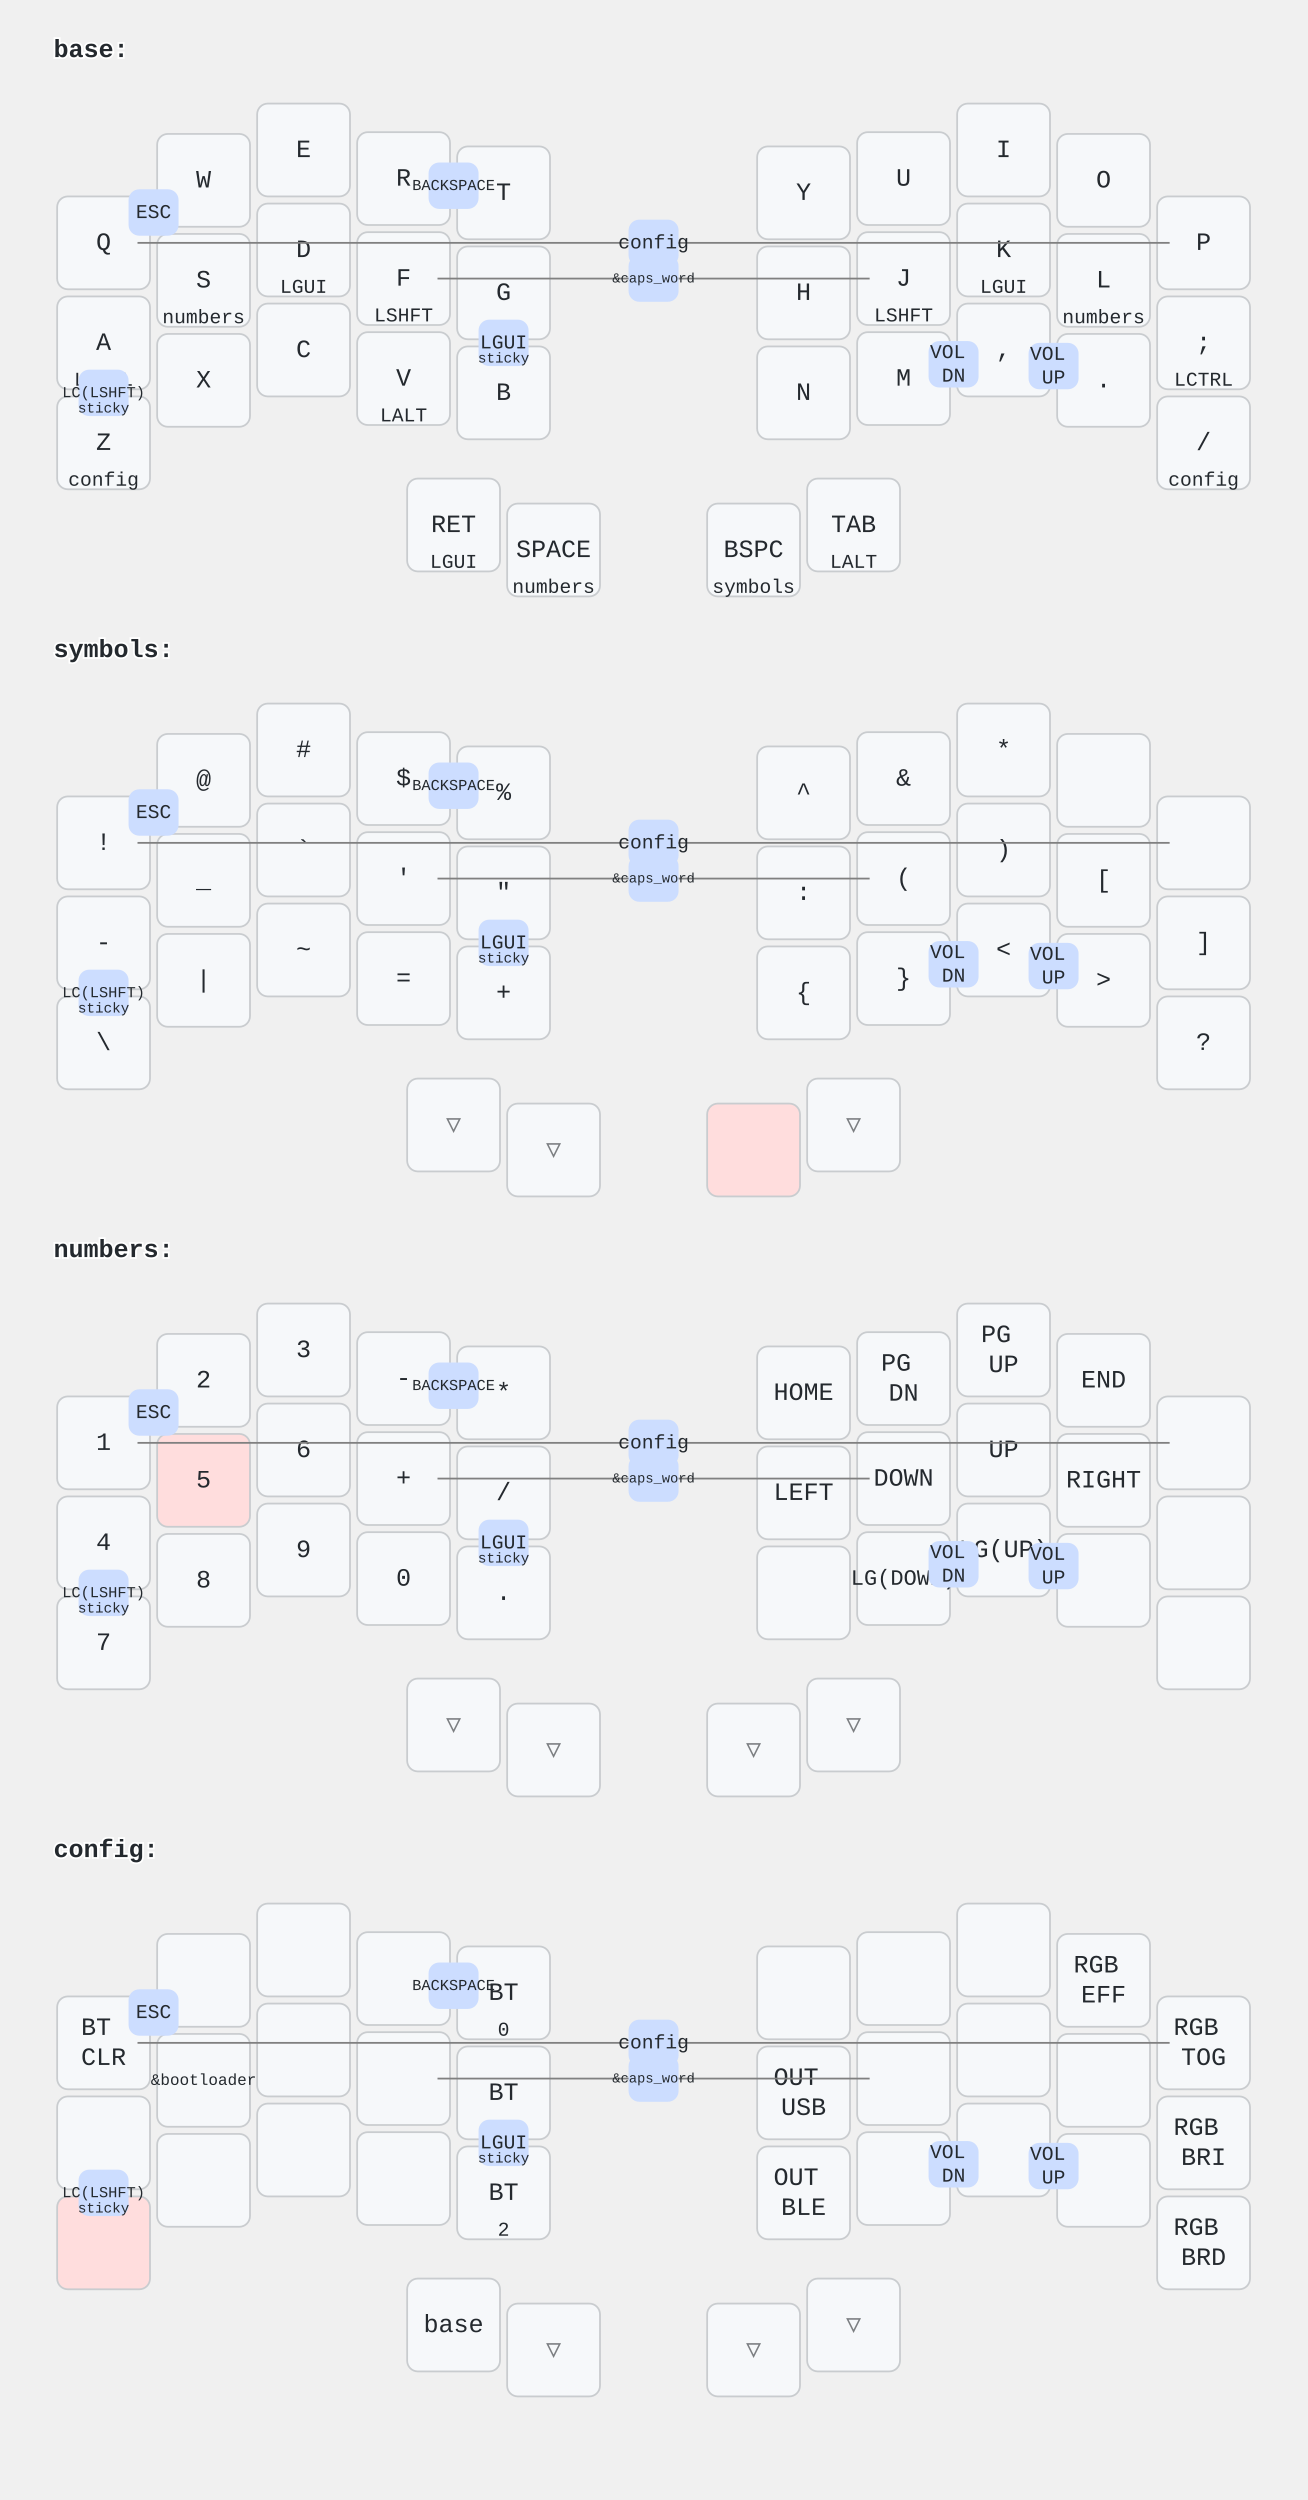
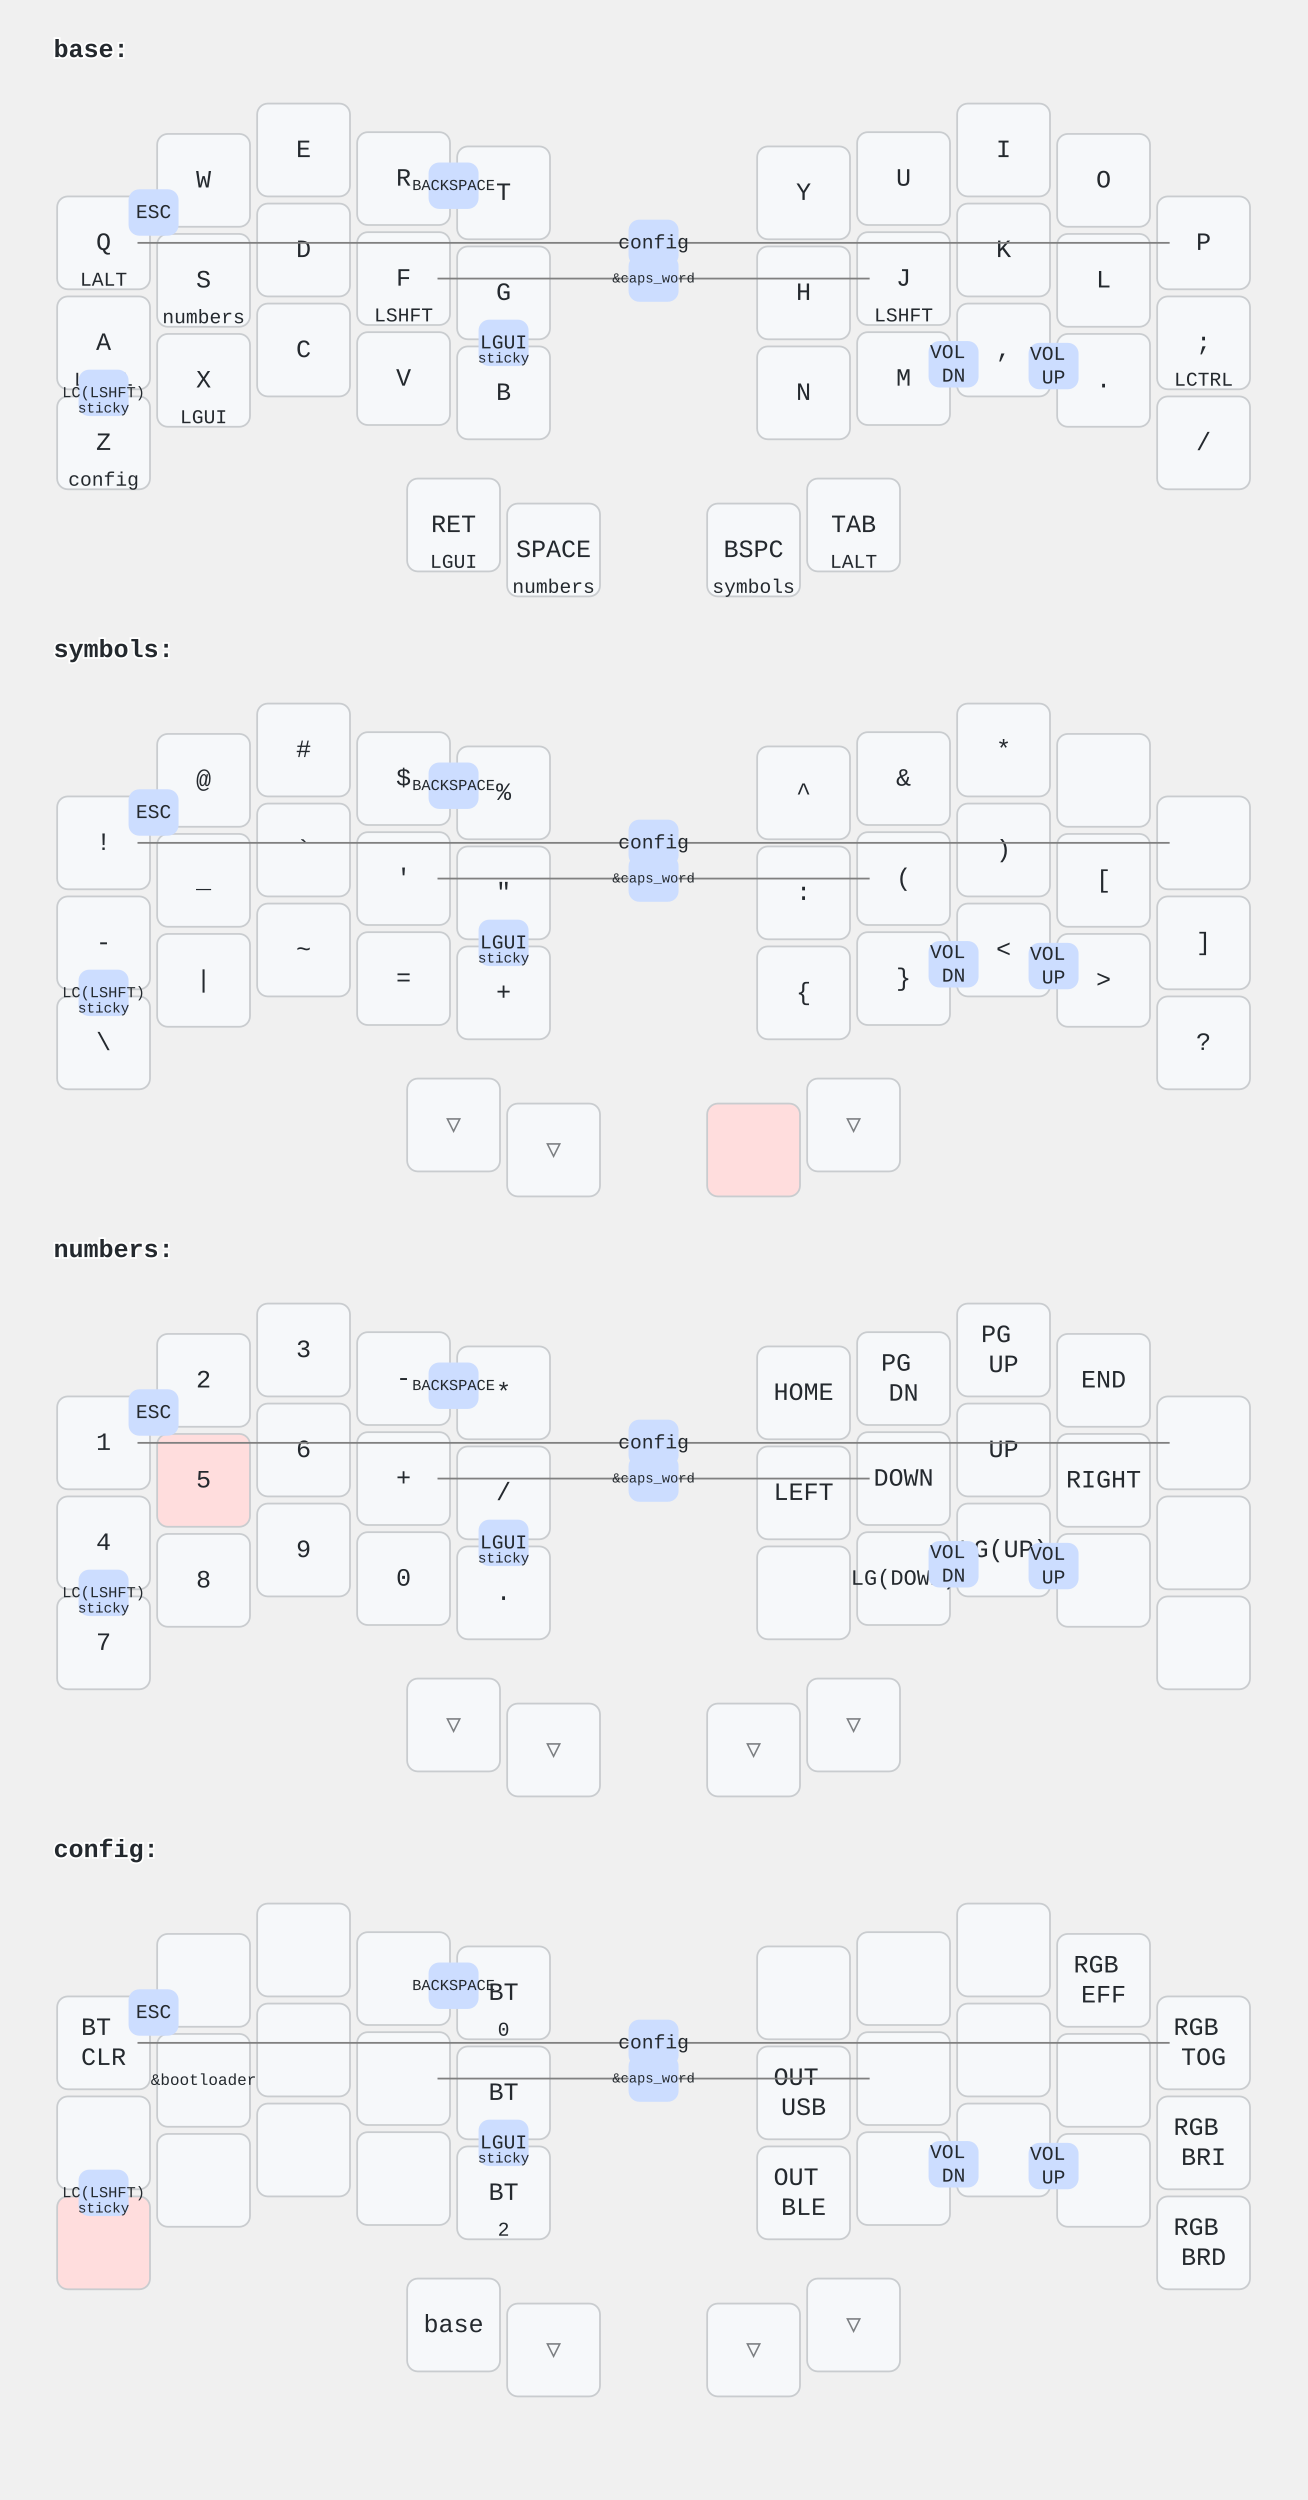
<svg xmlns="http://www.w3.org/2000/svg" width="732" height="1400" viewBox="0 0 732 1400" class="keymap">
  <style>/* inherit to force styles through use tags */
svg path {
    fill: inherit;
}

/* font and background color specifications */
svg.keymap {
    font-family: SFMono-Regular,Consolas,Liberation Mono,Menlo,monospace;
    font-size: 14px;
    font-kerning: normal;
    text-rendering: optimizeLegibility;
    fill: #24292e;
}

/* default key styling */
rect.key {
    fill: #f6f8fa;
    stroke: #c9cccf;
    stroke-width: 1;
}

/* default key side styling, only used is draw_key_sides is set */
rect.side {
    filter: brightness(90%);
}

/* color accent for combo boxes */
rect.combo, rect.combo-separate {
    fill: #cdf;
}

/* color accent for held keys */
rect.held, rect.combo.held {
    fill: #fdd;
}

/* color accent for ghost (optional) keys */
rect.ghost, rect.combo.ghost {
    stroke-dasharray: 4, 4;
    stroke-width: 2;
}

text {
    text-anchor: middle;
    dominant-baseline: middle;
}

/* styling for layer labels */
text.label {
    font-weight: bold;
    text-anchor: start;
    stroke: white;
    stroke-width: 2;
    paint-order: stroke;
}

/* styling for combo tap, and key hold/shifted label text */
text.combo, text.hold, text.shifted {
    font-size: 11px;
}

text.hold {
    text-anchor: middle;
    dominant-baseline: auto;
}

text.shifted {
    text-anchor: middle;
    dominant-baseline: hanging;
}

/* styling for hold/shifted label text in combo box */
text.combo.hold, text.combo.shifted {
    font-size: 8px;
}

/* lighter symbol for transparent keys */
text.trans {
    fill: #7b7e81;
}

/* styling for combo dendrons */
path.combo {
    stroke-width: 1;
    stroke: gray;
    fill: none;
}

/* Start Tabler Icons Cleanup */
/* cannot use height/width with glyphs */
.icon-tabler &gt; path {
    fill: inherit;
    stroke: inherit;
    stroke-width: 2;
}
/* hide tabler's default box */
.icon-tabler &gt; path[stroke="none"][fill="none"] {
    visibility: hidden;
}
/* End Tabler Icons Cleanup */
</style>
  <g transform="translate(30, 0)" class="layer-base">
    <text x="0" y="28" class="label">base:</text>
    <g transform="translate(0, 56)">
      <g transform="translate(28, 80)" class="key keypos-0">
        <rect rx="6" ry="6" x="-26" y="-26" width="52" height="52" class="key" />
        <text x="0" y="0" class="key tap">Q</text>
+         <text x="0" y="24" class="key hold">LALT</text>
      </g>
      <g transform="translate(84, 45)" class="key keypos-1">
        <rect rx="6" ry="6" x="-26" y="-26" width="52" height="52" class="key" />
        <text x="0" y="0" class="key tap">W</text>
      </g>
      <g transform="translate(140, 28)" class="key keypos-2">
        <rect rx="6" ry="6" x="-26" y="-26" width="52" height="52" class="key" />
        <text x="0" y="0" class="key tap">E</text>
      </g>
      <g transform="translate(196, 44)" class="key keypos-3">
        <rect rx="6" ry="6" x="-26" y="-26" width="52" height="52" class="key" />
        <text x="0" y="0" class="key tap">R</text>
      </g>
      <g transform="translate(252, 52)" class="key keypos-4">
        <rect rx="6" ry="6" x="-26" y="-26" width="52" height="52" class="key" />
        <text x="0" y="0" class="key tap">T</text>
      </g>
      <g transform="translate(420, 52)" class="key keypos-5">
        <rect rx="6" ry="6" x="-26" y="-26" width="52" height="52" class="key" />
        <text x="0" y="0" class="key tap">Y</text>
      </g>
      <g transform="translate(476, 44)" class="key keypos-6">
        <rect rx="6" ry="6" x="-26" y="-26" width="52" height="52" class="key" />
        <text x="0" y="0" class="key tap">U</text>
      </g>
      <g transform="translate(532, 28)" class="key keypos-7">
        <rect rx="6" ry="6" x="-26" y="-26" width="52" height="52" class="key" />
        <text x="0" y="0" class="key tap">I</text>
      </g>
      <g transform="translate(588, 45)" class="key keypos-8">
        <rect rx="6" ry="6" x="-26" y="-26" width="52" height="52" class="key" />
        <text x="0" y="0" class="key tap">O</text>
      </g>
      <g transform="translate(644, 80)" class="key keypos-9">
        <rect rx="6" ry="6" x="-26" y="-26" width="52" height="52" class="key" />
        <text x="0" y="0" class="key tap">P</text>
      </g>
      <g transform="translate(28, 136)" class="key keypos-10">
        <rect rx="6" ry="6" x="-26" y="-26" width="52" height="52" class="key" />
        <text x="0" y="0" class="key tap">A</text>
        <text x="0" y="24" class="key hold">LCTRL</text>
      </g>
      <g transform="translate(84, 101)" class="key keypos-11">
        <rect rx="6" ry="6" x="-26" y="-26" width="52" height="52" class="key" />
        <text x="0" y="0" class="key tap">S</text>
        <text x="0" y="24" class="key hold">numbers</text>
      </g>
      <g transform="translate(140, 84)" class="key keypos-12">
        <rect rx="6" ry="6" x="-26" y="-26" width="52" height="52" class="key" />
        <text x="0" y="0" class="key tap">D</text>
-         <text x="0" y="24" class="key hold">LGUI</text>
      </g>
      <g transform="translate(196, 100)" class="key keypos-13">
        <rect rx="6" ry="6" x="-26" y="-26" width="52" height="52" class="key" />
        <text x="0" y="0" class="key tap">F</text>
        <text x="0" y="24" class="key hold">LSHFT</text>
      </g>
      <g transform="translate(252, 108)" class="key keypos-14">
        <rect rx="6" ry="6" x="-26" y="-26" width="52" height="52" class="key" />
        <text x="0" y="0" class="key tap">G</text>
      </g>
      <g transform="translate(420, 108)" class="key keypos-15">
        <rect rx="6" ry="6" x="-26" y="-26" width="52" height="52" class="key" />
        <text x="0" y="0" class="key tap">H</text>
      </g>
      <g transform="translate(476, 100)" class="key keypos-16">
        <rect rx="6" ry="6" x="-26" y="-26" width="52" height="52" class="key" />
        <text x="0" y="0" class="key tap">J</text>
        <text x="0" y="24" class="key hold">LSHFT</text>
      </g>
      <g transform="translate(532, 84)" class="key keypos-17">
        <rect rx="6" ry="6" x="-26" y="-26" width="52" height="52" class="key" />
        <text x="0" y="0" class="key tap">K</text>
-         <text x="0" y="24" class="key hold">LGUI</text>
      </g>
      <g transform="translate(588, 101)" class="key keypos-18">
        <rect rx="6" ry="6" x="-26" y="-26" width="52" height="52" class="key" />
        <text x="0" y="0" class="key tap">L</text>
-         <text x="0" y="24" class="key hold">numbers</text>
      </g>
      <g transform="translate(644, 136)" class="key keypos-19">
        <rect rx="6" ry="6" x="-26" y="-26" width="52" height="52" class="key" />
        <text x="0" y="0" class="key tap">;</text>
        <text x="0" y="24" class="key hold">LCTRL</text>
      </g>
      <g transform="translate(28, 192)" class="key keypos-20">
        <rect rx="6" ry="6" x="-26" y="-26" width="52" height="52" class="key" />
        <text x="0" y="0" class="key tap">Z</text>
        <text x="0" y="24" class="key hold">config</text>
      </g>
      <g transform="translate(84, 157)" class="key keypos-21">
        <rect rx="6" ry="6" x="-26" y="-26" width="52" height="52" class="key" />
        <text x="0" y="0" class="key tap">X</text>
+         <text x="0" y="24" class="key hold">LGUI</text>
      </g>
      <g transform="translate(140, 140)" class="key keypos-22">
        <rect rx="6" ry="6" x="-26" y="-26" width="52" height="52" class="key" />
        <text x="0" y="0" class="key tap">C</text>
      </g>
      <g transform="translate(196, 156)" class="key keypos-23">
        <rect rx="6" ry="6" x="-26" y="-26" width="52" height="52" class="key" />
        <text x="0" y="0" class="key tap">V</text>
-         <text x="0" y="24" class="key hold">LALT</text>
      </g>
      <g transform="translate(252, 164)" class="key keypos-24">
        <rect rx="6" ry="6" x="-26" y="-26" width="52" height="52" class="key" />
        <text x="0" y="0" class="key tap">B</text>
      </g>
      <g transform="translate(420, 164)" class="key keypos-25">
        <rect rx="6" ry="6" x="-26" y="-26" width="52" height="52" class="key" />
        <text x="0" y="0" class="key tap">N</text>
      </g>
      <g transform="translate(476, 156)" class="key keypos-26">
        <rect rx="6" ry="6" x="-26" y="-26" width="52" height="52" class="key" />
        <text x="0" y="0" class="key tap">M</text>
      </g>
      <g transform="translate(532, 140)" class="key keypos-27">
        <rect rx="6" ry="6" x="-26" y="-26" width="52" height="52" class="key" />
        <text x="0" y="0" class="key tap">,</text>
      </g>
      <g transform="translate(588, 157)" class="key keypos-28">
        <rect rx="6" ry="6" x="-26" y="-26" width="52" height="52" class="key" />
        <text x="0" y="0" class="key tap">.</text>
      </g>
      <g transform="translate(644, 192)" class="key keypos-29">
        <rect rx="6" ry="6" x="-26" y="-26" width="52" height="52" class="key" />
        <text x="0" y="0" class="key tap">/</text>
-         <text x="0" y="24" class="key hold">config</text>
      </g>
      <g transform="translate(224, 238)" class="key keypos-30">
        <rect rx="6" ry="6" x="-26" y="-26" width="52" height="52" class="key" />
        <text x="0" y="0" class="key tap">RET</text>
        <text x="0" y="24" class="key hold">LGUI</text>
      </g>
      <g transform="translate(280, 252)" class="key keypos-31">
        <rect rx="6" ry="6" x="-26" y="-26" width="52" height="52" class="key" />
        <text x="0" y="0" class="key tap">SPACE</text>
        <text x="0" y="24" class="key hold">numbers</text>
      </g>
      <g transform="translate(392, 252)" class="key keypos-32">
        <rect rx="6" ry="6" x="-26" y="-26" width="52" height="52" class="key" />
        <text x="0" y="0" class="key tap">BSPC</text>
        <text x="0" y="24" class="key hold">symbols</text>
      </g>
      <g transform="translate(448, 238)" class="key keypos-33">
        <rect rx="6" ry="6" x="-26" y="-26" width="52" height="52" class="key" />
        <text x="0" y="0" class="key tap">TAB</text>
        <text x="0" y="24" class="key hold">LALT</text>
      </g>
      <g class="combo combopos-0">
        <rect rx="6" ry="6" x="42" y="50" width="28" height="26" class="combo" />
        <text x="56" y="63" class="combo tap">ESC</text>
      </g>
      <g class="combo combopos-1">
        <rect rx="6" ry="6" x="238" y="123" width="28" height="26" class="combo" />
        <text x="252" y="136" class="combo tap">LGUI</text>
        <text x="252" y="147" class="combo hold">sticky</text>
      </g>
      <g class="combo combopos-2">
        <rect rx="6" ry="6" x="210" y="35" width="28" height="26" class="combo" />
        <text x="224" y="48" class="combo tap">
          <tspan style="font-size: 78%">BACKSPACE</tspan>
        </text>
      </g>
      <g class="combo combopos-3">
        <rect rx="6" ry="6" x="490" y="135" width="28" height="26" class="combo" />
        <text x="504" y="148" class="combo tap">
          <tspan x="504" dy="-0.6em">VOL</tspan>
          <tspan x="504" dy="1.2em">DN</tspan>
        </text>
      </g>
      <g class="combo combopos-4">
        <rect rx="6" ry="6" x="546" y="136" width="28" height="26" class="combo" />
        <text x="560" y="149" class="combo tap">
          <tspan x="560" dy="-0.6em">VOL</tspan>
          <tspan x="560" dy="1.2em">UP</tspan>
        </text>
      </g>
      <g class="combo combopos-5">
        <path d="M336,100 l-121,0" class="combo" />
        <path d="M336,100 l121,0" class="combo" />
        <rect rx="6" ry="6" x="322" y="87" width="28" height="26" class="combo" />
        <text x="336" y="100" class="combo tap">
          <tspan style="font-size: 70%">&amp;caps_word</tspan>
        </text>
      </g>
      <g class="combo combopos-6">
        <rect rx="6" ry="6" x="14" y="151" width="28" height="26" class="combo" />
        <text x="28" y="164" class="combo tap">
          <tspan style="font-size: 78%">LC(LSHFT)</tspan>
        </text>
        <text x="28" y="175" class="combo hold">sticky</text>
      </g>
      <g class="combo combopos-7">
        <path d="M336,80 l-289,0" class="combo" />
        <path d="M336,80 l289,0" class="combo" />
        <rect rx="6" ry="6" x="322" y="67" width="28" height="26" class="combo" />
        <text x="336" y="80" class="combo tap">config</text>
      </g>
    </g>
  </g>
  <g transform="translate(30, 336)" class="layer-symbols">
    <text x="0" y="28" class="label">symbols:</text>
    <g transform="translate(0, 56)">
      <g transform="translate(28, 80)" class="key keypos-0">
        <rect rx="6" ry="6" x="-26" y="-26" width="52" height="52" class="key" />
        <text x="0" y="0" class="key tap">!</text>
      </g>
      <g transform="translate(84, 45)" class="key keypos-1">
        <rect rx="6" ry="6" x="-26" y="-26" width="52" height="52" class="key" />
        <text x="0" y="0" class="key tap">@</text>
      </g>
      <g transform="translate(140, 28)" class="key keypos-2">
        <rect rx="6" ry="6" x="-26" y="-26" width="52" height="52" class="key" />
        <text x="0" y="0" class="key tap">#</text>
      </g>
      <g transform="translate(196, 44)" class="key keypos-3">
        <rect rx="6" ry="6" x="-26" y="-26" width="52" height="52" class="key" />
        <text x="0" y="0" class="key tap">$</text>
      </g>
      <g transform="translate(252, 52)" class="key keypos-4">
        <rect rx="6" ry="6" x="-26" y="-26" width="52" height="52" class="key" />
        <text x="0" y="0" class="key tap">%</text>
      </g>
      <g transform="translate(420, 52)" class="key keypos-5">
        <rect rx="6" ry="6" x="-26" y="-26" width="52" height="52" class="key" />
        <text x="0" y="0" class="key tap">^</text>
      </g>
      <g transform="translate(476, 44)" class="key keypos-6">
        <rect rx="6" ry="6" x="-26" y="-26" width="52" height="52" class="key" />
        <text x="0" y="0" class="key tap">&amp;</text>
      </g>
      <g transform="translate(532, 28)" class="key keypos-7">
        <rect rx="6" ry="6" x="-26" y="-26" width="52" height="52" class="key" />
        <text x="0" y="0" class="key tap">*</text>
      </g>
      <g transform="translate(588, 45)" class="key keypos-8">
        <rect rx="6" ry="6" x="-26" y="-26" width="52" height="52" class="key" />
      </g>
      <g transform="translate(644, 80)" class="key keypos-9">
        <rect rx="6" ry="6" x="-26" y="-26" width="52" height="52" class="key" />
      </g>
      <g transform="translate(28, 136)" class="key keypos-10">
        <rect rx="6" ry="6" x="-26" y="-26" width="52" height="52" class="key" />
        <text x="0" y="0" class="key tap">-</text>
      </g>
      <g transform="translate(84, 101)" class="key keypos-11">
        <rect rx="6" ry="6" x="-26" y="-26" width="52" height="52" class="key" />
        <text x="0" y="0" class="key tap">_</text>
      </g>
      <g transform="translate(140, 84)" class="key keypos-12">
        <rect rx="6" ry="6" x="-26" y="-26" width="52" height="52" class="key" />
        <text x="0" y="0" class="key tap">`</text>
      </g>
      <g transform="translate(196, 100)" class="key keypos-13">
        <rect rx="6" ry="6" x="-26" y="-26" width="52" height="52" class="key" />
        <text x="0" y="0" class="key tap">'</text>
      </g>
      <g transform="translate(252, 108)" class="key keypos-14">
        <rect rx="6" ry="6" x="-26" y="-26" width="52" height="52" class="key" />
        <text x="0" y="0" class="key tap">"</text>
      </g>
      <g transform="translate(420, 108)" class="key keypos-15">
        <rect rx="6" ry="6" x="-26" y="-26" width="52" height="52" class="key" />
        <text x="0" y="0" class="key tap">:</text>
      </g>
      <g transform="translate(476, 100)" class="key keypos-16">
        <rect rx="6" ry="6" x="-26" y="-26" width="52" height="52" class="key" />
        <text x="0" y="0" class="key tap">(</text>
      </g>
      <g transform="translate(532, 84)" class="key keypos-17">
        <rect rx="6" ry="6" x="-26" y="-26" width="52" height="52" class="key" />
        <text x="0" y="0" class="key tap">)</text>
      </g>
      <g transform="translate(588, 101)" class="key keypos-18">
        <rect rx="6" ry="6" x="-26" y="-26" width="52" height="52" class="key" />
        <text x="0" y="0" class="key tap">[</text>
      </g>
      <g transform="translate(644, 136)" class="key keypos-19">
        <rect rx="6" ry="6" x="-26" y="-26" width="52" height="52" class="key" />
        <text x="0" y="0" class="key tap">]</text>
      </g>
      <g transform="translate(28, 192)" class="key keypos-20">
        <rect rx="6" ry="6" x="-26" y="-26" width="52" height="52" class="key" />
        <text x="0" y="0" class="key tap">\</text>
      </g>
      <g transform="translate(84, 157)" class="key keypos-21">
        <rect rx="6" ry="6" x="-26" y="-26" width="52" height="52" class="key" />
        <text x="0" y="0" class="key tap">|</text>
      </g>
      <g transform="translate(140, 140)" class="key keypos-22">
        <rect rx="6" ry="6" x="-26" y="-26" width="52" height="52" class="key" />
        <text x="0" y="0" class="key tap">~</text>
      </g>
      <g transform="translate(196, 156)" class="key keypos-23">
        <rect rx="6" ry="6" x="-26" y="-26" width="52" height="52" class="key" />
        <text x="0" y="0" class="key tap">=</text>
      </g>
      <g transform="translate(252, 164)" class="key keypos-24">
        <rect rx="6" ry="6" x="-26" y="-26" width="52" height="52" class="key" />
        <text x="0" y="0" class="key tap">+</text>
      </g>
      <g transform="translate(420, 164)" class="key keypos-25">
        <rect rx="6" ry="6" x="-26" y="-26" width="52" height="52" class="key" />
        <text x="0" y="0" class="key tap">{</text>
      </g>
      <g transform="translate(476, 156)" class="key keypos-26">
        <rect rx="6" ry="6" x="-26" y="-26" width="52" height="52" class="key" />
        <text x="0" y="0" class="key tap">}</text>
      </g>
      <g transform="translate(532, 140)" class="key keypos-27">
        <rect rx="6" ry="6" x="-26" y="-26" width="52" height="52" class="key" />
        <text x="0" y="0" class="key tap">&lt;</text>
      </g>
      <g transform="translate(588, 157)" class="key keypos-28">
        <rect rx="6" ry="6" x="-26" y="-26" width="52" height="52" class="key" />
        <text x="0" y="0" class="key tap">&gt;</text>
      </g>
      <g transform="translate(644, 192)" class="key keypos-29">
        <rect rx="6" ry="6" x="-26" y="-26" width="52" height="52" class="key" />
        <text x="0" y="0" class="key tap">?</text>
      </g>
      <g transform="translate(224, 238)" class="key trans keypos-30">
        <rect rx="6" ry="6" x="-26" y="-26" width="52" height="52" class="key trans" />
        <text x="0" y="0" class="key trans tap">▽</text>
      </g>
      <g transform="translate(280, 252)" class="key trans keypos-31">
        <rect rx="6" ry="6" x="-26" y="-26" width="52" height="52" class="key trans" />
        <text x="0" y="0" class="key trans tap">▽</text>
      </g>
      <g transform="translate(392, 252)" class="key held keypos-32">
        <rect rx="6" ry="6" x="-26" y="-26" width="52" height="52" class="key held" />
      </g>
      <g transform="translate(448, 238)" class="key trans keypos-33">
        <rect rx="6" ry="6" x="-26" y="-26" width="52" height="52" class="key trans" />
        <text x="0" y="0" class="key trans tap">▽</text>
      </g>
      <g class="combo combopos-0">
        <rect rx="6" ry="6" x="42" y="50" width="28" height="26" class="combo" />
        <text x="56" y="63" class="combo tap">ESC</text>
      </g>
      <g class="combo combopos-1">
        <rect rx="6" ry="6" x="238" y="123" width="28" height="26" class="combo" />
        <text x="252" y="136" class="combo tap">LGUI</text>
        <text x="252" y="147" class="combo hold">sticky</text>
      </g>
      <g class="combo combopos-2">
        <rect rx="6" ry="6" x="210" y="35" width="28" height="26" class="combo" />
        <text x="224" y="48" class="combo tap">
          <tspan style="font-size: 78%">BACKSPACE</tspan>
        </text>
      </g>
      <g class="combo combopos-3">
        <rect rx="6" ry="6" x="490" y="135" width="28" height="26" class="combo" />
        <text x="504" y="148" class="combo tap">
          <tspan x="504" dy="-0.6em">VOL</tspan>
          <tspan x="504" dy="1.2em">DN</tspan>
        </text>
      </g>
      <g class="combo combopos-4">
        <rect rx="6" ry="6" x="546" y="136" width="28" height="26" class="combo" />
        <text x="560" y="149" class="combo tap">
          <tspan x="560" dy="-0.6em">VOL</tspan>
          <tspan x="560" dy="1.2em">UP</tspan>
        </text>
      </g>
      <g class="combo combopos-5">
        <path d="M336,100 l-121,0" class="combo" />
        <path d="M336,100 l121,0" class="combo" />
        <rect rx="6" ry="6" x="322" y="87" width="28" height="26" class="combo" />
        <text x="336" y="100" class="combo tap">
          <tspan style="font-size: 70%">&amp;caps_word</tspan>
        </text>
      </g>
      <g class="combo combopos-6">
        <rect rx="6" ry="6" x="14" y="151" width="28" height="26" class="combo" />
        <text x="28" y="164" class="combo tap">
          <tspan style="font-size: 78%">LC(LSHFT)</tspan>
        </text>
        <text x="28" y="175" class="combo hold">sticky</text>
      </g>
      <g class="combo combopos-7">
        <path d="M336,80 l-289,0" class="combo" />
        <path d="M336,80 l289,0" class="combo" />
        <rect rx="6" ry="6" x="322" y="67" width="28" height="26" class="combo" />
        <text x="336" y="80" class="combo tap">config</text>
      </g>
    </g>
  </g>
  <g transform="translate(30, 672)" class="layer-numbers">
    <text x="0" y="28" class="label">numbers:</text>
    <g transform="translate(0, 56)">
      <g transform="translate(28, 80)" class="key keypos-0">
        <rect rx="6" ry="6" x="-26" y="-26" width="52" height="52" class="key" />
        <text x="0" y="0" class="key tap">1</text>
      </g>
      <g transform="translate(84, 45)" class="key keypos-1">
        <rect rx="6" ry="6" x="-26" y="-26" width="52" height="52" class="key" />
        <text x="0" y="0" class="key tap">2</text>
      </g>
      <g transform="translate(140, 28)" class="key keypos-2">
        <rect rx="6" ry="6" x="-26" y="-26" width="52" height="52" class="key" />
        <text x="0" y="0" class="key tap">3</text>
      </g>
      <g transform="translate(196, 44)" class="key keypos-3">
        <rect rx="6" ry="6" x="-26" y="-26" width="52" height="52" class="key" />
        <text x="0" y="0" class="key tap">-</text>
      </g>
      <g transform="translate(252, 52)" class="key keypos-4">
        <rect rx="6" ry="6" x="-26" y="-26" width="52" height="52" class="key" />
        <text x="0" y="0" class="key tap">*</text>
      </g>
      <g transform="translate(420, 52)" class="key keypos-5">
        <rect rx="6" ry="6" x="-26" y="-26" width="52" height="52" class="key" />
        <text x="0" y="0" class="key tap">HOME</text>
      </g>
      <g transform="translate(476, 44)" class="key keypos-6">
        <rect rx="6" ry="6" x="-26" y="-26" width="52" height="52" class="key" />
        <text x="0" y="0" class="key tap">
          <tspan x="0" dy="-0.6em">PG</tspan>
          <tspan x="0" dy="1.2em">DN</tspan>
        </text>
      </g>
      <g transform="translate(532, 28)" class="key keypos-7">
        <rect rx="6" ry="6" x="-26" y="-26" width="52" height="52" class="key" />
        <text x="0" y="0" class="key tap">
          <tspan x="0" dy="-0.6em">PG</tspan>
          <tspan x="0" dy="1.2em">UP</tspan>
        </text>
      </g>
      <g transform="translate(588, 45)" class="key keypos-8">
        <rect rx="6" ry="6" x="-26" y="-26" width="52" height="52" class="key" />
        <text x="0" y="0" class="key tap">END</text>
      </g>
      <g transform="translate(644, 80)" class="key keypos-9">
        <rect rx="6" ry="6" x="-26" y="-26" width="52" height="52" class="key" />
      </g>
      <g transform="translate(28, 136)" class="key keypos-10">
        <rect rx="6" ry="6" x="-26" y="-26" width="52" height="52" class="key" />
        <text x="0" y="0" class="key tap">4</text>
      </g>
      <g transform="translate(84, 101)" class="key held keypos-11">
        <rect rx="6" ry="6" x="-26" y="-26" width="52" height="52" class="key held" />
        <text x="0" y="0" class="key held tap">5</text>
      </g>
      <g transform="translate(140, 84)" class="key keypos-12">
        <rect rx="6" ry="6" x="-26" y="-26" width="52" height="52" class="key" />
        <text x="0" y="0" class="key tap">6</text>
      </g>
      <g transform="translate(196, 100)" class="key keypos-13">
        <rect rx="6" ry="6" x="-26" y="-26" width="52" height="52" class="key" />
        <text x="0" y="0" class="key tap">+</text>
      </g>
      <g transform="translate(252, 108)" class="key keypos-14">
        <rect rx="6" ry="6" x="-26" y="-26" width="52" height="52" class="key" />
        <text x="0" y="0" class="key tap">/</text>
      </g>
      <g transform="translate(420, 108)" class="key keypos-15">
        <rect rx="6" ry="6" x="-26" y="-26" width="52" height="52" class="key" />
        <text x="0" y="0" class="key tap">LEFT</text>
      </g>
      <g transform="translate(476, 100)" class="key keypos-16">
        <rect rx="6" ry="6" x="-26" y="-26" width="52" height="52" class="key" />
        <text x="0" y="0" class="key tap">DOWN</text>
      </g>
      <g transform="translate(532, 84)" class="key keypos-17">
        <rect rx="6" ry="6" x="-26" y="-26" width="52" height="52" class="key" />
        <text x="0" y="0" class="key tap">UP</text>
      </g>
      <g transform="translate(588, 101)" class="key keypos-18">
        <rect rx="6" ry="6" x="-26" y="-26" width="52" height="52" class="key" />
        <text x="0" y="0" class="key tap">RIGHT</text>
      </g>
      <g transform="translate(644, 136)" class="key keypos-19">
        <rect rx="6" ry="6" x="-26" y="-26" width="52" height="52" class="key" />
      </g>
      <g transform="translate(28, 192)" class="key keypos-20">
        <rect rx="6" ry="6" x="-26" y="-26" width="52" height="52" class="key" />
        <text x="0" y="0" class="key tap">7</text>
      </g>
      <g transform="translate(84, 157)" class="key keypos-21">
        <rect rx="6" ry="6" x="-26" y="-26" width="52" height="52" class="key" />
        <text x="0" y="0" class="key tap">8</text>
      </g>
      <g transform="translate(140, 140)" class="key keypos-22">
        <rect rx="6" ry="6" x="-26" y="-26" width="52" height="52" class="key" />
        <text x="0" y="0" class="key tap">9</text>
      </g>
      <g transform="translate(196, 156)" class="key keypos-23">
        <rect rx="6" ry="6" x="-26" y="-26" width="52" height="52" class="key" />
        <text x="0" y="0" class="key tap">0</text>
      </g>
      <g transform="translate(252, 164)" class="key keypos-24">
        <rect rx="6" ry="6" x="-26" y="-26" width="52" height="52" class="key" />
        <text x="0" y="0" class="key tap">.</text>
      </g>
      <g transform="translate(420, 164)" class="key keypos-25">
        <rect rx="6" ry="6" x="-26" y="-26" width="52" height="52" class="key" />
      </g>
      <g transform="translate(476, 156)" class="key keypos-26">
        <rect rx="6" ry="6" x="-26" y="-26" width="52" height="52" class="key" />
        <text x="0" y="0" class="key tap">
          <tspan style="font-size: 88%">LG(DOWN)</tspan>
        </text>
      </g>
      <g transform="translate(532, 140)" class="key keypos-27">
        <rect rx="6" ry="6" x="-26" y="-26" width="52" height="52" class="key" />
        <text x="0" y="0" class="key tap">LG(UP)</text>
      </g>
      <g transform="translate(588, 157)" class="key keypos-28">
        <rect rx="6" ry="6" x="-26" y="-26" width="52" height="52" class="key" />
      </g>
      <g transform="translate(644, 192)" class="key keypos-29">
        <rect rx="6" ry="6" x="-26" y="-26" width="52" height="52" class="key" />
      </g>
      <g transform="translate(224, 238)" class="key trans keypos-30">
        <rect rx="6" ry="6" x="-26" y="-26" width="52" height="52" class="key trans" />
        <text x="0" y="0" class="key trans tap">▽</text>
      </g>
      <g transform="translate(280, 252)" class="key trans keypos-31">
        <rect rx="6" ry="6" x="-26" y="-26" width="52" height="52" class="key trans" />
        <text x="0" y="0" class="key trans tap">▽</text>
      </g>
      <g transform="translate(392, 252)" class="key trans keypos-32">
        <rect rx="6" ry="6" x="-26" y="-26" width="52" height="52" class="key trans" />
        <text x="0" y="0" class="key trans tap">▽</text>
      </g>
      <g transform="translate(448, 238)" class="key trans keypos-33">
        <rect rx="6" ry="6" x="-26" y="-26" width="52" height="52" class="key trans" />
        <text x="0" y="0" class="key trans tap">▽</text>
      </g>
      <g class="combo combopos-0">
        <rect rx="6" ry="6" x="42" y="50" width="28" height="26" class="combo" />
        <text x="56" y="63" class="combo tap">ESC</text>
      </g>
      <g class="combo combopos-1">
        <rect rx="6" ry="6" x="238" y="123" width="28" height="26" class="combo" />
        <text x="252" y="136" class="combo tap">LGUI</text>
        <text x="252" y="147" class="combo hold">sticky</text>
      </g>
      <g class="combo combopos-2">
        <rect rx="6" ry="6" x="210" y="35" width="28" height="26" class="combo" />
        <text x="224" y="48" class="combo tap">
          <tspan style="font-size: 78%">BACKSPACE</tspan>
        </text>
      </g>
      <g class="combo combopos-3">
        <rect rx="6" ry="6" x="490" y="135" width="28" height="26" class="combo" />
        <text x="504" y="148" class="combo tap">
          <tspan x="504" dy="-0.6em">VOL</tspan>
          <tspan x="504" dy="1.2em">DN</tspan>
        </text>
      </g>
      <g class="combo combopos-4">
        <rect rx="6" ry="6" x="546" y="136" width="28" height="26" class="combo" />
        <text x="560" y="149" class="combo tap">
          <tspan x="560" dy="-0.6em">VOL</tspan>
          <tspan x="560" dy="1.2em">UP</tspan>
        </text>
      </g>
      <g class="combo combopos-5">
        <path d="M336,100 l-121,0" class="combo" />
        <path d="M336,100 l121,0" class="combo" />
        <rect rx="6" ry="6" x="322" y="87" width="28" height="26" class="combo" />
        <text x="336" y="100" class="combo tap">
          <tspan style="font-size: 70%">&amp;caps_word</tspan>
        </text>
      </g>
      <g class="combo combopos-6">
        <rect rx="6" ry="6" x="14" y="151" width="28" height="26" class="combo" />
        <text x="28" y="164" class="combo tap">
          <tspan style="font-size: 78%">LC(LSHFT)</tspan>
        </text>
        <text x="28" y="175" class="combo hold">sticky</text>
      </g>
      <g class="combo combopos-7">
        <path d="M336,80 l-289,0" class="combo" />
        <path d="M336,80 l289,0" class="combo" />
        <rect rx="6" ry="6" x="322" y="67" width="28" height="26" class="combo" />
        <text x="336" y="80" class="combo tap">config</text>
      </g>
    </g>
  </g>
  <g transform="translate(30, 1008)" class="layer-config">
    <text x="0" y="28" class="label">config:</text>
    <g transform="translate(0, 56)">
      <g transform="translate(28, 80)" class="key keypos-0">
        <rect rx="6" ry="6" x="-26" y="-26" width="52" height="52" class="key" />
        <text x="0" y="0" class="key tap">
          <tspan x="0" dy="-0.6em">BT</tspan>
          <tspan x="0" dy="1.2em">CLR</tspan>
        </text>
      </g>
      <g transform="translate(84, 45)" class="key keypos-1">
        <rect rx="6" ry="6" x="-26" y="-26" width="52" height="52" class="key" />
      </g>
      <g transform="translate(140, 28)" class="key keypos-2">
        <rect rx="6" ry="6" x="-26" y="-26" width="52" height="52" class="key" />
      </g>
      <g transform="translate(196, 44)" class="key keypos-3">
        <rect rx="6" ry="6" x="-26" y="-26" width="52" height="52" class="key" />
      </g>
      <g transform="translate(252, 52)" class="key keypos-4">
        <rect rx="6" ry="6" x="-26" y="-26" width="52" height="52" class="key" />
        <text x="0" y="0" class="key tap">BT</text>
        <text x="0" y="24" class="key hold">0</text>
      </g>
      <g transform="translate(420, 52)" class="key keypos-5">
        <rect rx="6" ry="6" x="-26" y="-26" width="52" height="52" class="key" />
      </g>
      <g transform="translate(476, 44)" class="key keypos-6">
        <rect rx="6" ry="6" x="-26" y="-26" width="52" height="52" class="key" />
      </g>
      <g transform="translate(532, 28)" class="key keypos-7">
        <rect rx="6" ry="6" x="-26" y="-26" width="52" height="52" class="key" />
      </g>
      <g transform="translate(588, 45)" class="key keypos-8">
        <rect rx="6" ry="6" x="-26" y="-26" width="52" height="52" class="key" />
        <text x="0" y="0" class="key tap">
          <tspan x="0" dy="-0.6em">RGB</tspan>
          <tspan x="0" dy="1.2em">EFF</tspan>
        </text>
      </g>
      <g transform="translate(644, 80)" class="key keypos-9">
        <rect rx="6" ry="6" x="-26" y="-26" width="52" height="52" class="key" />
        <text x="0" y="0" class="key tap">
          <tspan x="0" dy="-0.6em">RGB</tspan>
          <tspan x="0" dy="1.2em">TOG</tspan>
        </text>
      </g>
      <g transform="translate(28, 136)" class="key keypos-10">
        <rect rx="6" ry="6" x="-26" y="-26" width="52" height="52" class="key" />
      </g>
      <g transform="translate(84, 101)" class="key keypos-11">
        <rect rx="6" ry="6" x="-26" y="-26" width="52" height="52" class="key" />
        <text x="0" y="0" class="key tap">
          <tspan style="font-size: 64%">&amp;bootloader</tspan>
        </text>
      </g>
      <g transform="translate(140, 84)" class="key keypos-12">
        <rect rx="6" ry="6" x="-26" y="-26" width="52" height="52" class="key" />
      </g>
      <g transform="translate(196, 100)" class="key keypos-13">
        <rect rx="6" ry="6" x="-26" y="-26" width="52" height="52" class="key" />
      </g>
      <g transform="translate(252, 108)" class="key keypos-14">
        <rect rx="6" ry="6" x="-26" y="-26" width="52" height="52" class="key" />
        <text x="0" y="0" class="key tap">BT</text>
        <text x="0" y="24" class="key hold">1</text>
      </g>
      <g transform="translate(420, 108)" class="key keypos-15">
        <rect rx="6" ry="6" x="-26" y="-26" width="52" height="52" class="key" />
        <text x="0" y="0" class="key tap">
          <tspan x="0" dy="-0.6em">OUT</tspan>
          <tspan x="0" dy="1.2em">USB</tspan>
        </text>
      </g>
      <g transform="translate(476, 100)" class="key keypos-16">
        <rect rx="6" ry="6" x="-26" y="-26" width="52" height="52" class="key" />
      </g>
      <g transform="translate(532, 84)" class="key keypos-17">
        <rect rx="6" ry="6" x="-26" y="-26" width="52" height="52" class="key" />
      </g>
      <g transform="translate(588, 101)" class="key keypos-18">
        <rect rx="6" ry="6" x="-26" y="-26" width="52" height="52" class="key" />
      </g>
      <g transform="translate(644, 136)" class="key keypos-19">
        <rect rx="6" ry="6" x="-26" y="-26" width="52" height="52" class="key" />
        <text x="0" y="0" class="key tap">
          <tspan x="0" dy="-0.6em">RGB</tspan>
          <tspan x="0" dy="1.2em">BRI</tspan>
        </text>
      </g>
      <g transform="translate(28, 192)" class="key held keypos-20">
        <rect rx="6" ry="6" x="-26" y="-26" width="52" height="52" class="key held" />
      </g>
      <g transform="translate(84, 157)" class="key keypos-21">
        <rect rx="6" ry="6" x="-26" y="-26" width="52" height="52" class="key" />
      </g>
      <g transform="translate(140, 140)" class="key keypos-22">
        <rect rx="6" ry="6" x="-26" y="-26" width="52" height="52" class="key" />
      </g>
      <g transform="translate(196, 156)" class="key keypos-23">
        <rect rx="6" ry="6" x="-26" y="-26" width="52" height="52" class="key" />
      </g>
      <g transform="translate(252, 164)" class="key keypos-24">
        <rect rx="6" ry="6" x="-26" y="-26" width="52" height="52" class="key" />
        <text x="0" y="0" class="key tap">BT</text>
        <text x="0" y="24" class="key hold">2</text>
      </g>
      <g transform="translate(420, 164)" class="key keypos-25">
        <rect rx="6" ry="6" x="-26" y="-26" width="52" height="52" class="key" />
        <text x="0" y="0" class="key tap">
          <tspan x="0" dy="-0.6em">OUT</tspan>
          <tspan x="0" dy="1.2em">BLE</tspan>
        </text>
      </g>
      <g transform="translate(476, 156)" class="key keypos-26">
        <rect rx="6" ry="6" x="-26" y="-26" width="52" height="52" class="key" />
      </g>
      <g transform="translate(532, 140)" class="key keypos-27">
        <rect rx="6" ry="6" x="-26" y="-26" width="52" height="52" class="key" />
      </g>
      <g transform="translate(588, 157)" class="key keypos-28">
        <rect rx="6" ry="6" x="-26" y="-26" width="52" height="52" class="key" />
      </g>
      <g transform="translate(644, 192)" class="key keypos-29">
        <rect rx="6" ry="6" x="-26" y="-26" width="52" height="52" class="key" />
        <text x="0" y="0" class="key tap">
          <tspan x="0" dy="-0.6em">RGB</tspan>
          <tspan x="0" dy="1.2em">BRD</tspan>
        </text>
      </g>
      <g transform="translate(224, 238)" class="key keypos-30">
        <rect rx="6" ry="6" x="-26" y="-26" width="52" height="52" class="key" />
        <text x="0" y="0" class="key tap">base</text>
      </g>
      <g transform="translate(280, 252)" class="key trans keypos-31">
        <rect rx="6" ry="6" x="-26" y="-26" width="52" height="52" class="key trans" />
        <text x="0" y="0" class="key trans tap">▽</text>
      </g>
      <g transform="translate(392, 252)" class="key trans keypos-32">
        <rect rx="6" ry="6" x="-26" y="-26" width="52" height="52" class="key trans" />
        <text x="0" y="0" class="key trans tap">▽</text>
      </g>
      <g transform="translate(448, 238)" class="key trans keypos-33">
        <rect rx="6" ry="6" x="-26" y="-26" width="52" height="52" class="key trans" />
        <text x="0" y="0" class="key trans tap">▽</text>
      </g>
      <g class="combo combopos-0">
        <rect rx="6" ry="6" x="42" y="50" width="28" height="26" class="combo" />
        <text x="56" y="63" class="combo tap">ESC</text>
      </g>
      <g class="combo combopos-1">
        <rect rx="6" ry="6" x="238" y="123" width="28" height="26" class="combo" />
        <text x="252" y="136" class="combo tap">LGUI</text>
        <text x="252" y="147" class="combo hold">sticky</text>
      </g>
      <g class="combo combopos-2">
        <rect rx="6" ry="6" x="210" y="35" width="28" height="26" class="combo" />
        <text x="224" y="48" class="combo tap">
          <tspan style="font-size: 78%">BACKSPACE</tspan>
        </text>
      </g>
      <g class="combo combopos-3">
        <rect rx="6" ry="6" x="490" y="135" width="28" height="26" class="combo" />
        <text x="504" y="148" class="combo tap">
          <tspan x="504" dy="-0.6em">VOL</tspan>
          <tspan x="504" dy="1.2em">DN</tspan>
        </text>
      </g>
      <g class="combo combopos-4">
        <rect rx="6" ry="6" x="546" y="136" width="28" height="26" class="combo" />
        <text x="560" y="149" class="combo tap">
          <tspan x="560" dy="-0.6em">VOL</tspan>
          <tspan x="560" dy="1.2em">UP</tspan>
        </text>
      </g>
      <g class="combo combopos-5">
        <path d="M336,100 l-121,0" class="combo" />
        <path d="M336,100 l121,0" class="combo" />
        <rect rx="6" ry="6" x="322" y="87" width="28" height="26" class="combo" />
        <text x="336" y="100" class="combo tap">
          <tspan style="font-size: 70%">&amp;caps_word</tspan>
        </text>
      </g>
      <g class="combo combopos-6">
        <rect rx="6" ry="6" x="14" y="151" width="28" height="26" class="combo" />
        <text x="28" y="164" class="combo tap">
          <tspan style="font-size: 78%">LC(LSHFT)</tspan>
        </text>
        <text x="28" y="175" class="combo hold">sticky</text>
      </g>
      <g class="combo combopos-7">
        <path d="M336,80 l-289,0" class="combo" />
        <path d="M336,80 l289,0" class="combo" />
        <rect rx="6" ry="6" x="322" y="67" width="28" height="26" class="combo" />
        <text x="336" y="80" class="combo tap">config</text>
      </g>
    </g>
  </g>
</svg>
